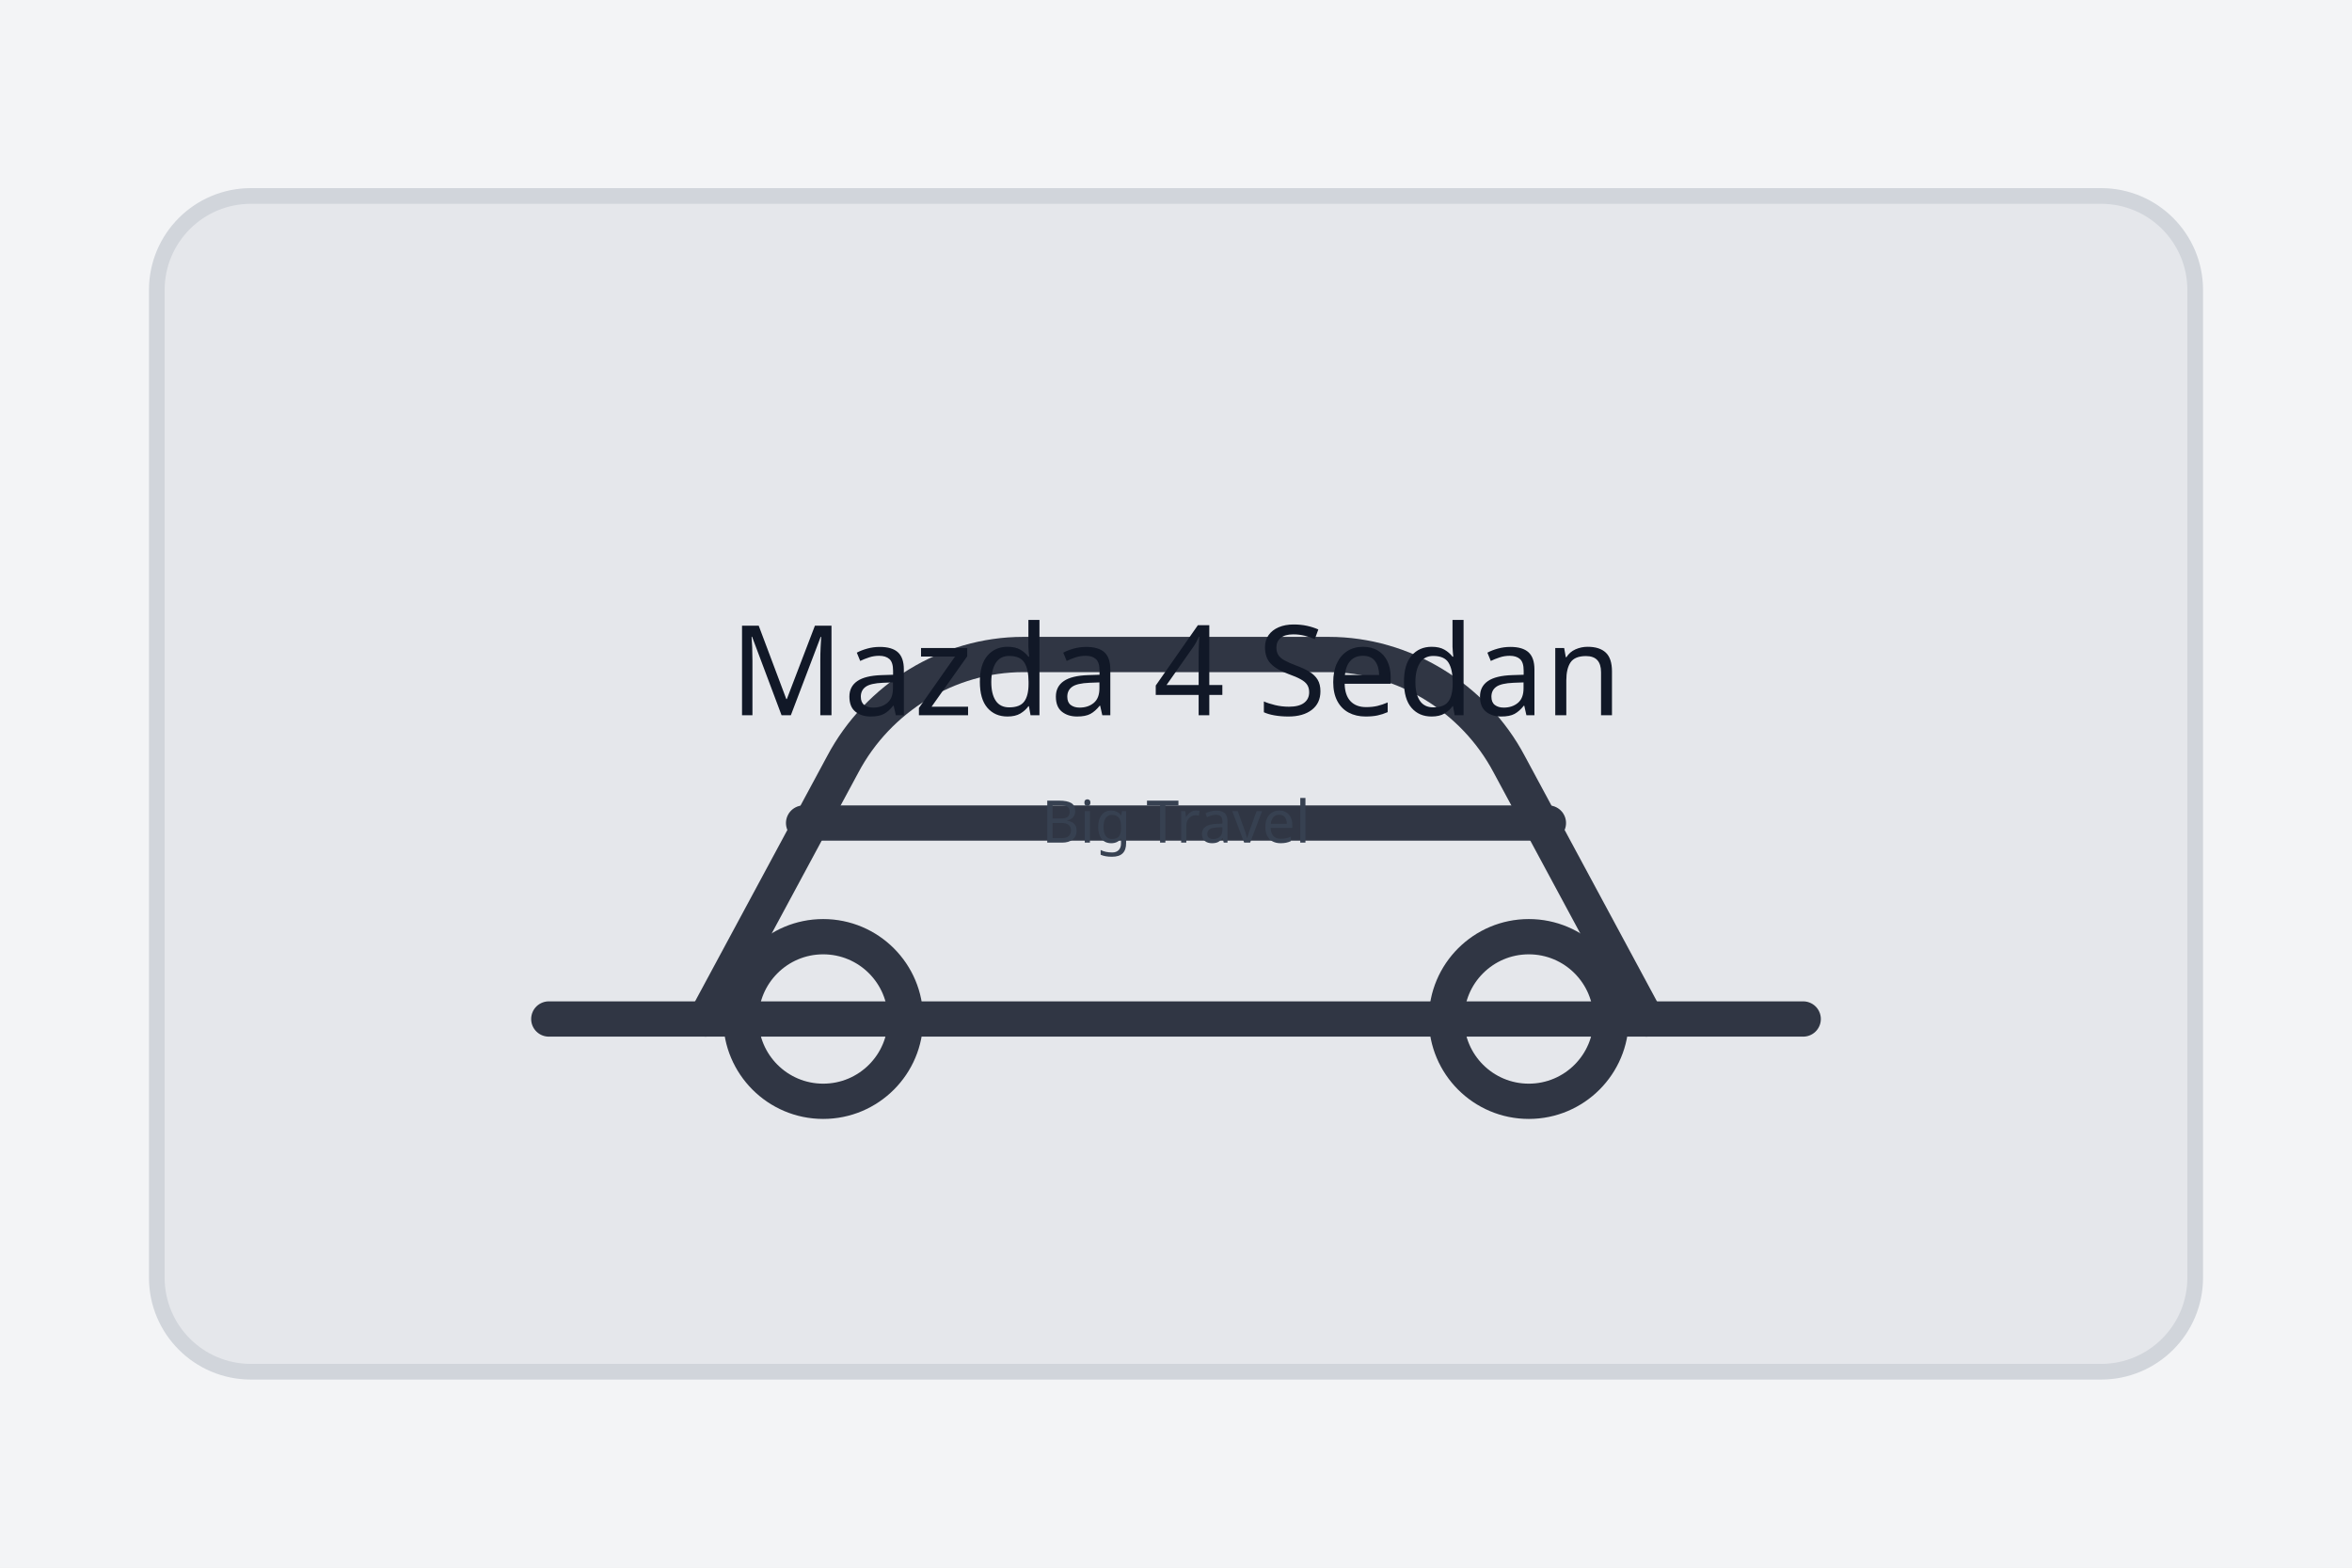
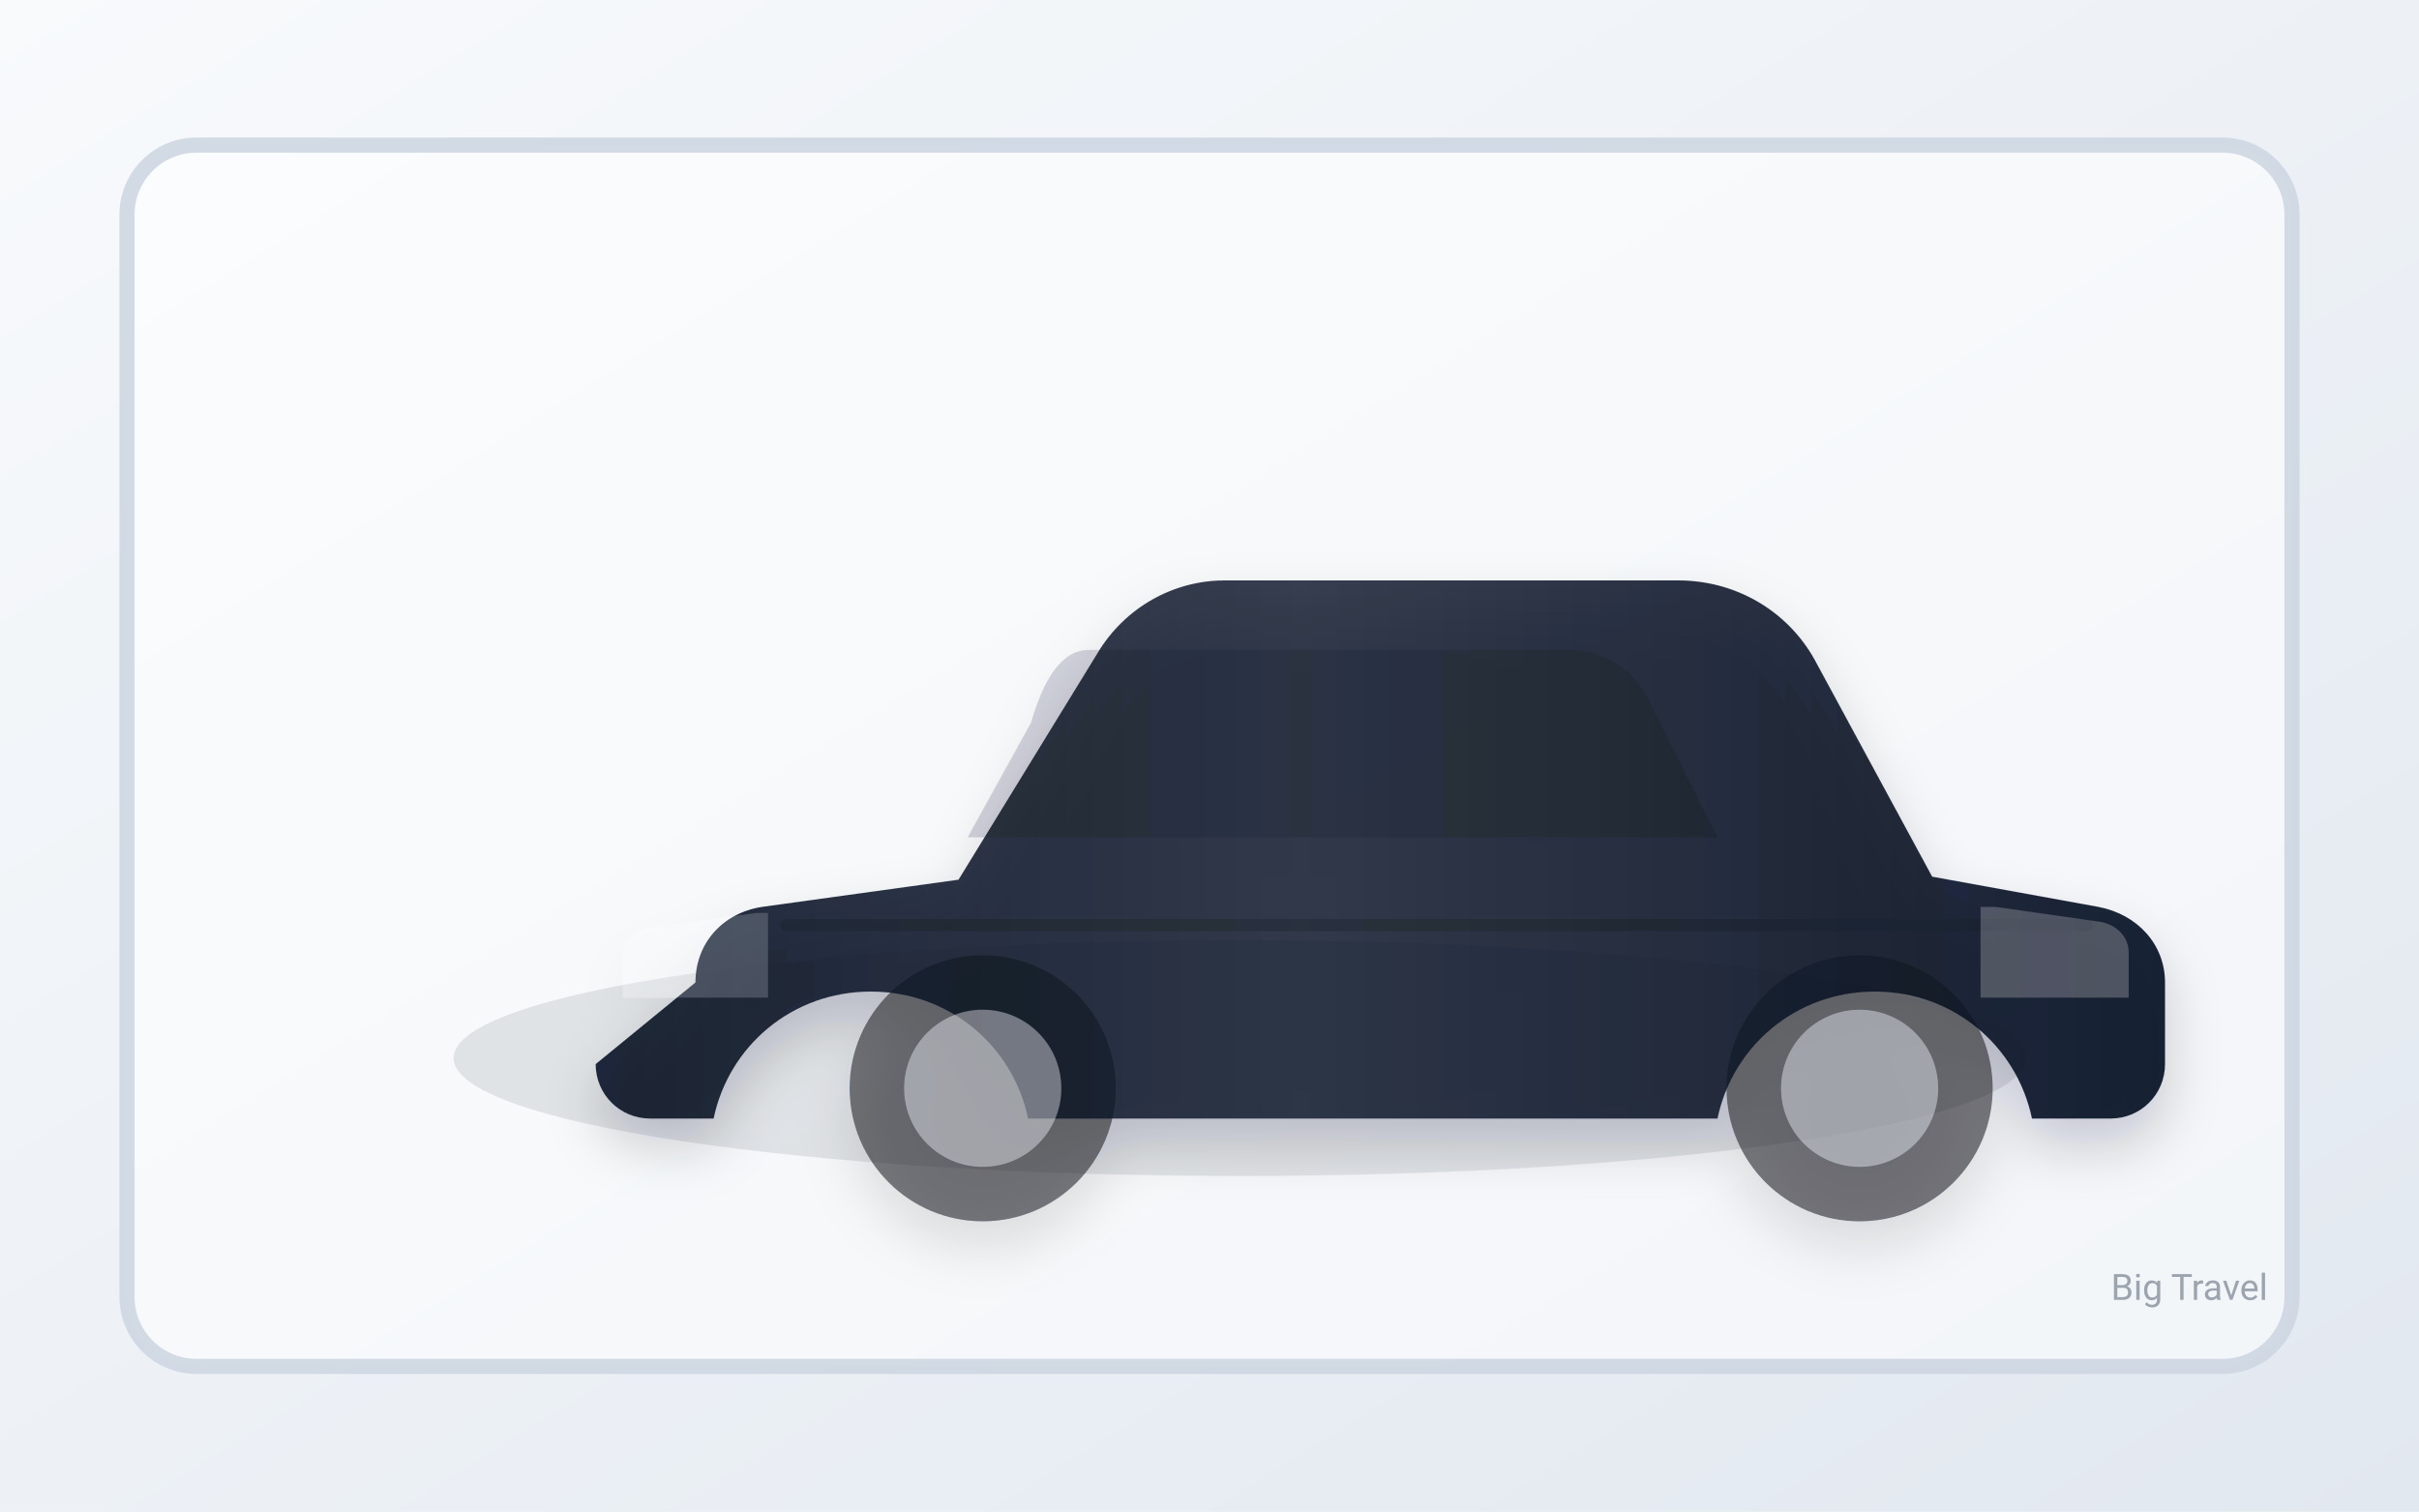
- <svg xmlns="http://www.w3.org/2000/svg" width="1200" height="800" viewBox="0 0 1200 800">
-   <rect width="1200" height="800" fill="#f3f4f6" />
-   <rect x="80" y="100" width="1040" height="600" rx="48" fill="#e5e7eb" stroke="#d1d5db" stroke-width="8" />
-   <g fill="none" stroke="#111827" stroke-width="18" stroke-linecap="round" stroke-linejoin="round" opacity="0.85">
-     <path d="M280 520h640" />
-     <path d="M360 520l70-130c18-34 54-56 92-56h156c38 0 74 22 92 56l70 130" />
-     <path d="M410 420h380" />
-     <circle cx="420" cy="520" r="42" />
-     <circle cx="780" cy="520" r="42" />
+ <svg xmlns="http://www.w3.org/2000/svg" width="1600" height="1000" viewBox="0 0 1600 1000">
+   <defs>
+     <linearGradient id="bg" x1="0" y1="0" x2="1" y2="1">
+       <stop offset="0%" stop-color="#f8fafc" />
+       <stop offset="100%" stop-color="#e2e8f0" />
+     </linearGradient>
+     <filter id="shadow" x="-20%" y="-20%" width="140%" height="140%">
+       <feDropShadow dx="0" dy="18" stdDeviation="18" flood-color="#0b1220" flood-opacity="0.20" />
+     </filter>
+     <linearGradient id="paint" x1="0" y1="0" x2="1" y2="0">
+       <stop offset="0%" stop-color="#0f172a" stop-opacity="0.92" />
+       <stop offset="45%" stop-color="#0f172a" stop-opacity="0.82" />
+       <stop offset="100%" stop-color="#0f172a" stop-opacity="0.95" />
+     </linearGradient>
+   </defs>
+   <rect width="1600" height="1000" fill="url(#bg)" />
+   <rect x="84" y="96" width="1432" height="808" rx="46" fill="#ffffff" fill-opacity="0.55" stroke="#cbd5e1" stroke-opacity="0.85" stroke-width="10" />
+   <ellipse cx="820" cy="700" rx="520" ry="78" fill="#0f172a" opacity="0.10" />
+   <g filter="url(#shadow)">
+     <path d="M460 650c0-26 18-46 44-50l130-18 92-150c18-30 50-48 84-48h300c38 0 72 20 90 52l78 144 110 20c26 5 44 25 44 50v54c0 20-16 36-36 36h-52c-10-48-52-84-104-84s-94 36-104 84H680c-10-48-52-84-104-84s-94 36-104 84h-42c-20 0-36-16-36-36z" fill="url(#paint)" />
+     <path d="M720 430h318c22 0 42 12 52 32l46 92H640l42-76c8-28 20-48 38-48z" fill="#0b1220" opacity="0.16" />
+     <path d="M520 612h860" stroke="#0b1220" stroke-opacity="0.20" stroke-width="8" stroke-linecap="round" />
+     <path d="M1320 600l70 10c10 2 18 10 18 20v30h-98v-60z" fill="#ffffff" opacity="0.22" />
+     <path d="M500 604l-70 10c-10 2-18 10-18 20v26h96v-56z" fill="#ffffff" opacity="0.18" />
+     <g>
+       <circle cx="650" cy="720" r="88" fill="#0b1220" opacity="0.55" />
+       <circle cx="650" cy="720" r="52" fill="#ffffff" opacity="0.40" />
+       <circle cx="1230" cy="720" r="88" fill="#0b1220" opacity="0.55" />
+       <circle cx="1230" cy="720" r="52" fill="#ffffff" opacity="0.40" />
+     </g>
  </g>
-   <text x="600" y="365" font-family="sans-serif" font-size="64" fill="#111827" text-anchor="middle">Mazda 4 Sedan</text>
-   <text x="600" y="430" font-family="sans-serif" font-size="30" fill="#374151" text-anchor="middle">Big Travel</text>
+   <text x="1500" y="860" font-family="system-ui, -apple-system, Segoe UI, Roboto, sans-serif" font-size="24" fill="#334155" text-anchor="end" opacity="0.45">Big Travel</text>
</svg>
